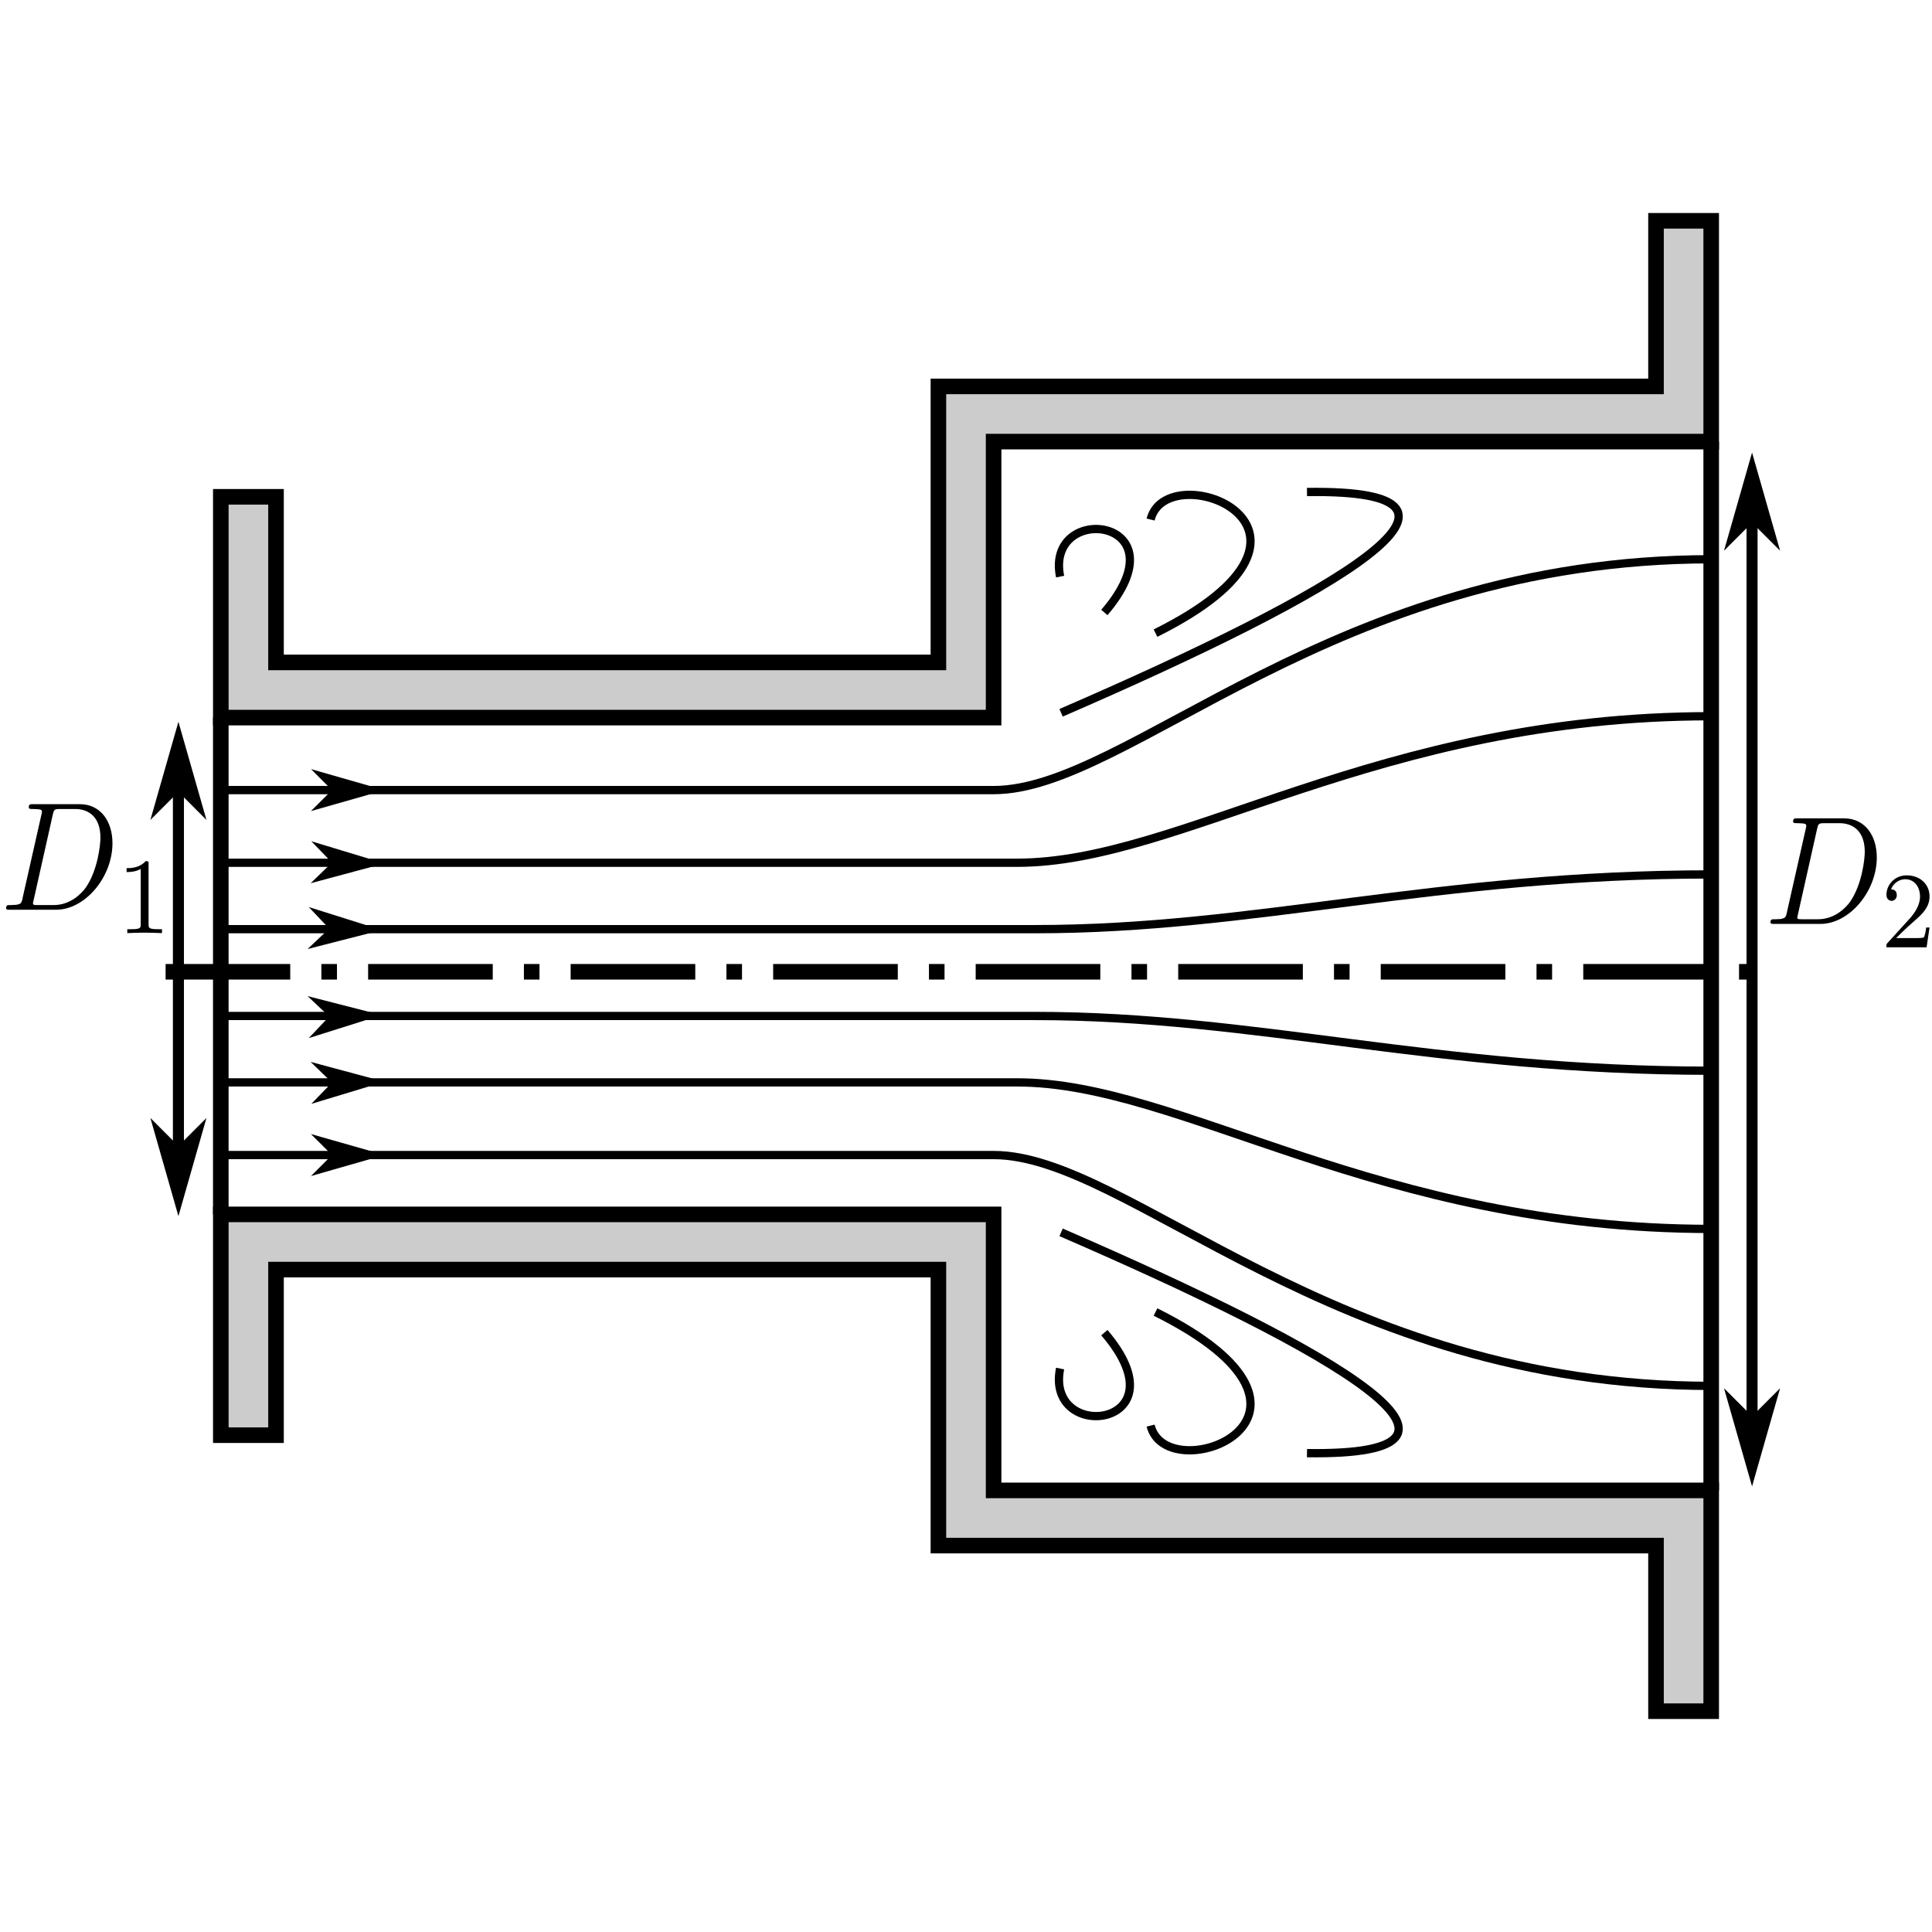
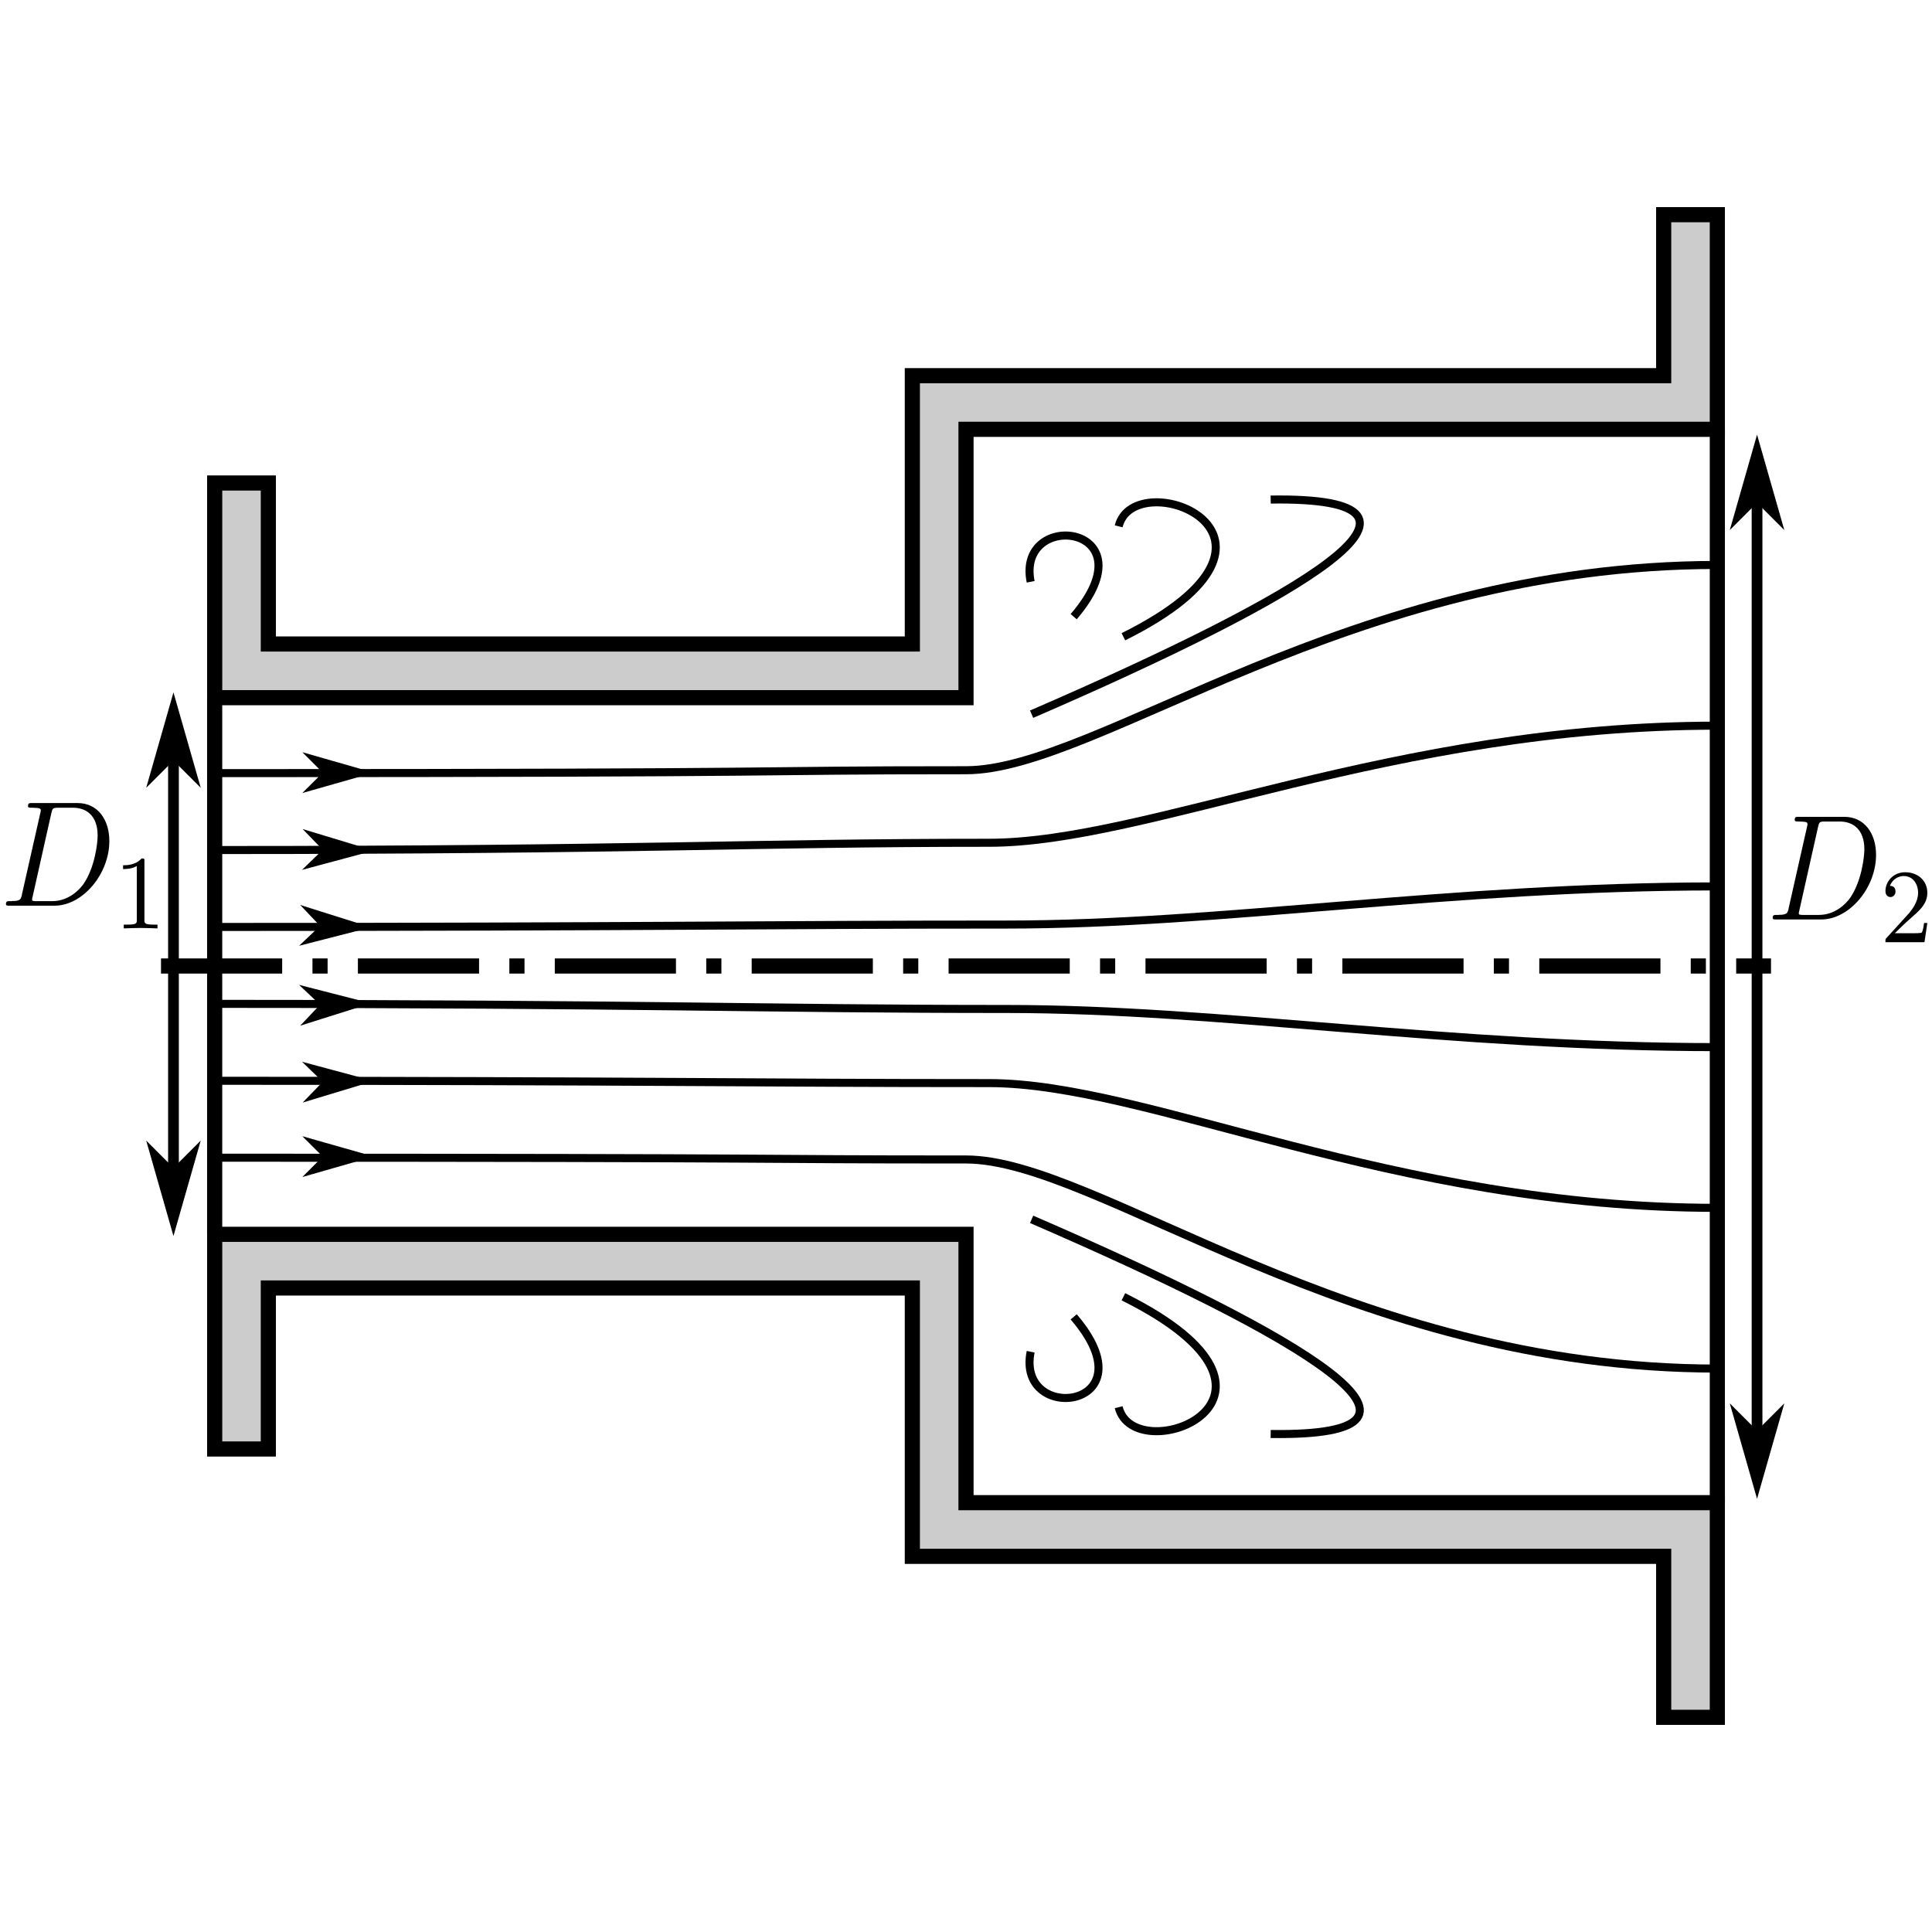
- <svg xmlns="http://www.w3.org/2000/svg" xmlns:ns1="http://www.iki.fi/pav/software/textext/" width="124.016" height="124.016" id="svg3009" version="1.1">
+ <svg xmlns="http://www.w3.org/2000/svg" xmlns:ns1="http://www.iki.fi/pav/software/textext/" width="127.559" height="127.559" id="svg3009" version="1.1">
  <defs id="defs3011">
    <marker orient="auto" refY="0" refX="0" id="Arrow1Mstart" style="overflow:visible">
      <path id="path3776" d="M 0,0 5,-5 -12.5,0 5,5 0,0 z" style="fill-rule:evenodd;stroke:#000000;stroke-width:1pt;marker-start:none" transform="matrix(0.4,0,0,0.4,4,0)" />
    </marker>
    <marker orient="auto" refY="0" refX="0" id="Arrow1Mend" style="overflow:visible">
      <path id="path3779" d="M 0,0 5,-5 -12.5,0 5,5 0,0 z" style="fill-rule:evenodd;stroke:#000000;stroke-width:1pt;marker-start:none" transform="matrix(-0.4,0,0,-0.4,-4,0)" />
    </marker>
    <marker style="overflow:visible" id="Arrow1Mend-4" refX="0" refY="0" orient="auto">
      <path transform="matrix(-0.4,0,0,-0.4,-4,0)" style="fill-rule:evenodd;stroke:#000000;stroke-width:1pt;marker-start:none" d="M 0,0 5,-5 -12.5,0 5,5 0,0 z" id="path3779-0" />
    </marker>
    <marker style="overflow:visible" id="marker4073" refX="0" refY="0" orient="auto">
      <path transform="matrix(-0.4,0,0,-0.4,-4,0)" style="fill-rule:evenodd;stroke:#000000;stroke-width:1pt;marker-start:none" d="M 0,0 5,-5 -12.5,0 5,5 0,0 z" id="path4075" />
    </marker>
    <marker style="overflow:visible" id="marker4077" refX="0" refY="0" orient="auto">
      <path transform="matrix(-0.4,0,0,-0.4,-4,0)" style="fill-rule:evenodd;stroke:#000000;stroke-width:1pt;marker-start:none" d="M 0,0 5,-5 -12.5,0 5,5 0,0 z" id="path4079" />
    </marker>
    <marker style="overflow:visible" id="marker4081" refX="0" refY="0" orient="auto">
      <path transform="matrix(-0.4,0,0,-0.4,-4,0)" style="fill-rule:evenodd;stroke:#000000;stroke-width:1pt;marker-start:none" d="M 0,0 5,-5 -12.5,0 5,5 0,0 z" id="path4083" />
    </marker>
    <marker style="overflow:visible" id="marker4085" refX="0" refY="0" orient="auto">
      <path transform="matrix(-0.4,0,0,-0.4,-4,0)" style="fill-rule:evenodd;stroke:#000000;stroke-width:1pt;marker-start:none" d="M 0,0 5,-5 -12.5,0 5,5 0,0 z" id="path4087" />
    </marker>
    <marker style="overflow:visible" id="marker4089" refX="0" refY="0" orient="auto">
      <path transform="matrix(-0.4,0,0,-0.4,-4,0)" style="fill-rule:evenodd;stroke:#000000;stroke-width:1pt;marker-start:none" d="M 0,0 5,-5 -12.5,0 5,5 0,0 z" id="path4091" />
    </marker>
    <marker style="overflow:visible" id="Arrow1Mstart-1" refX="0" refY="0" orient="auto">
      <path transform="matrix(0.4,0,0,0.4,4,0)" style="fill-rule:evenodd;stroke:#000000;stroke-width:1pt;marker-start:none" d="M 0,0 5,-5 -12.5,0 5,5 0,0 z" id="path3776-7" />
    </marker>
    <marker style="overflow:visible" id="Arrow1Mend-40" refX="0" refY="0" orient="auto">
      <path transform="matrix(-0.4,0,0,-0.4,-4,0)" style="fill-rule:evenodd;stroke:#000000;stroke-width:1pt;marker-start:none" d="M 0,0 5,-5 -12.5,0 5,5 0,0 z" id="path3779-9" />
    </marker>
    <marker style="overflow:visible" id="marker4097" refX="0" refY="0" orient="auto">
      <path transform="matrix(0.4,0,0,0.4,4,0)" style="fill-rule:evenodd;stroke:#000000;stroke-width:1pt;marker-start:none" d="M 0,0 5,-5 -12.5,0 5,5 0,0 z" id="path4099" />
    </marker>
    <marker style="overflow:visible" id="marker4101" refX="0" refY="0" orient="auto">
      <path transform="matrix(-0.4,0,0,-0.4,-4,0)" style="fill-rule:evenodd;stroke:#000000;stroke-width:1pt;marker-start:none" d="M 0,0 5,-5 -12.5,0 5,5 0,0 z" id="path4103" />
    </marker>
  </defs>
-   <g id="layer1" transform="translate(0,-928.3465)">
-     <path style="fill:none;stroke:#000000;stroke-width:0.709;stroke-linecap:butt;stroke-linejoin:miter;stroke-miterlimit:4;stroke-opacity:1;stroke-dasharray:none;marker-start:url(#Arrow1Mstart);marker-end:url(#Arrow1Mend)" d="m 11.453,1005.013 0,-28.937" id="path8895" />
-     <path id="path4515" d="m 112.465,1022.362 0,-63.569" style="fill:none;stroke:#000000;stroke-width:0.709;stroke-linecap:butt;stroke-linejoin:miter;stroke-miterlimit:4;stroke-opacity:1;stroke-dasharray:none;marker-start:url(#Arrow1Mstart);marker-end:url(#Arrow1Mend)" />
-     <g ns1:preamble="" ns1:text="$D_1$" word-spacing="normal" letter-spacing="normal" font-size-adjust="none" font-stretch="normal" font-weight="normal" font-variant="normal" font-style="normal" stroke-miterlimit="10.433" xml:space="preserve" transform="matrix(0.8980453,0,0,-0.9995917,-200.6154,1693.585)" id="content-4" style="font-style:normal;font-variant:normal;font-weight:normal;font-stretch:normal;letter-spacing:normal;word-spacing:normal;text-anchor:start;fill:none;stroke:#000000;stroke-linecap:butt;stroke-linejoin:miter;stroke-miterlimit:10.433;stroke-opacity:1;stroke-dasharray:none;stroke-dashoffset:0">
+   <g id="layer1" transform="translate(0,-924.8031)">
+     <path style="fill:none;stroke:#000000;stroke-width:0.709;stroke-linecap:butt;stroke-linejoin:miter;stroke-miterlimit:4;stroke-opacity:1;stroke-dasharray:none;marker-start:url(#Arrow1Mstart);marker-end:url(#Arrow1Mend)" d="m 11.453,1005.013 -7e-6,-33.099" id="path8895" />
+     <path id="path4515" d="m 116.008,1022.362 0,-67.465" style="fill:none;stroke:#000000;stroke-width:0.709;stroke-linecap:butt;stroke-linejoin:miter;stroke-miterlimit:4;stroke-opacity:1;stroke-dasharray:none;marker-start:url(#Arrow1Mstart);marker-end:url(#Arrow1Mend)" />
+     <g ns1:preamble="" ns1:text="$D_1$" word-spacing="normal" letter-spacing="normal" font-size-adjust="none" font-stretch="normal" font-weight="normal" font-variant="normal" font-style="normal" stroke-miterlimit="10.433" xml:space="preserve" transform="matrix(0.8980453,0,0,-0.9995917,-200.6154,1691.442)" id="content-4" style="font-style:normal;font-variant:normal;font-weight:normal;font-stretch:normal;letter-spacing:normal;word-spacing:normal;text-anchor:start;fill:none;stroke:#000000;stroke-linecap:butt;stroke-linejoin:miter;stroke-miterlimit:10.433;stroke-opacity:1;stroke-dasharray:none;stroke-dashoffset:0">
      <path id="path3038" d="m 225.01,707.9 -0.01,-0.04 0,-0.03 -0.01,-0.03 -0.01,-0.03 -0.01,-0.03 -0.01,-0.03 -0.01,-0.02 -0.01,-0.03 -0.01,-0.02 -0.01,-0.02 -0.01,-0.02 -0.02,-0.02 -0.01,-0.02 -0.02,-0.01 -0.02,-0.02 -0.02,-0.01 -0.02,-0.01 -0.03,-0.01 -0.03,-0.01 -0.03,-0.01 -0.03,-0.01 -0.02,0 -0.01,-0.01 -0.02,0 -0.02,0 -0.02,-0.01 -0.02,0 -0.02,0 -0.03,0 -0.02,-0.01 -0.02,0 -0.03,0 -0.03,0 -0.02,0 -0.03,0 -0.03,0 -0.03,0 -0.03,-0.01 -0.03,0 -0.04,0 -0.03,0 -0.03,0 -0.04,0 c -0.17,0 -0.28,0 -0.28,-0.19 0,-0.11 0.09,-0.11 0.28,-0.11 h 3.29 l -0.18,0.3 h -1.12 c -0.14,0 -0.16,0 -0.22,0.01 -0.1,0.01 -0.13,0.02 -0.13,0.1 0,0.03 0,0.05 0.05,0.23 l 1.36,5.45 c 0.09,0.35 0.11,0.38 0.54,0.38 h 1.06 c 0.98,0 1.81,-0.52 1.81,-1.84 0,-0.48 -0.2,-2.11 -1.05,-3.21 -0.29,-0.36 -1.07,-1.12 -2.3,-1.12 l 0.18,-0.3 c 2.07,0 4.03,2.09 4.03,4.27 0,1.4 -0.84,2.51 -2.34,2.51 h -3.34 c -0.19,0 -0.3,0 -0.3,-0.19 0,-0.12 0.09,-0.12 0.29,-0.12 0.13,0 0.31,-0.01 0.43,-0.02 0.16,-0.02 0.22,-0.05 0.22,-0.16 0,-0.04 -0.01,-0.07 -0.04,-0.19 z" style="fill:#000000;stroke-width:0" />
      <path id="path3040" d="m 234.01,710.05 0,0.01 0,0.01 0,0.01 0,0.01 0,0 0,0.01 0,0.01 0,0.01 0,0 0,0.01 0,0.01 0,0 0,0.01 0,0 0,0.01 0,0 0,0.01 0,0 -0.01,0.01 0,0.01 0,0.01 -0.01,0 0,0.01 0,0.01 -0.01,0 0,0.01 -0.01,0 -0.01,0 0,0.01 -0.01,0 -0.01,0 -0.01,0 -0.01,0 0,0 -0.01,0 0,0.01 -0.01,0 0,0 -0.01,0 -0.01,0 0,0 -0.01,0 -0.01,0 -0.01,0 0,0 -0.01,0 -0.01,0 -0.01,0 -0.01,0 -0.01,0 c -0.44,-0.44 -1.07,-0.45 -1.36,-0.45 v -0.25 c 0.17,0 0.63,0 1.01,0.2 v -3.55 c 0,-0.23 0,-0.32 -0.7,-0.32 h -0.26 v -0.25 c 0.12,0.01 0.98,0.03 1.24,0.03 0.21,0 1.09,-0.02 1.24,-0.03 v 0.25 h -0.26 c -0.7,0 -0.7,0.09 -0.7,0.32 z" style="fill:#000000;stroke-width:0" />
    </g>
-     <g id="g3110" transform="matrix(0.8980453,0,0,-0.9995917,-87.3622,1694.495)" xml:space="preserve" stroke-miterlimit="10.433" font-style="normal" font-variant="normal" font-weight="normal" font-stretch="normal" font-size-adjust="none" letter-spacing="normal" word-spacing="normal" ns1:text="$D_2$" ns1:preamble="" style="font-style:normal;font-variant:normal;font-weight:normal;font-stretch:normal;letter-spacing:normal;word-spacing:normal;text-anchor:start;fill:none;stroke:#000000;stroke-linecap:butt;stroke-linejoin:miter;stroke-miterlimit:10.433;stroke-opacity:1;stroke-dasharray:none;stroke-dashoffset:0">
+     <g id="g3110" transform="matrix(0.8980453,0,0,-0.9995917,-83.96933,1692.352)" xml:space="preserve" stroke-miterlimit="10.433" font-style="normal" font-variant="normal" font-weight="normal" font-stretch="normal" font-size-adjust="none" letter-spacing="normal" word-spacing="normal" ns1:text="$D_2$" ns1:preamble="" style="font-style:normal;font-variant:normal;font-weight:normal;font-stretch:normal;letter-spacing:normal;word-spacing:normal;text-anchor:start;fill:none;stroke:#000000;stroke-linecap:butt;stroke-linejoin:miter;stroke-miterlimit:10.433;stroke-opacity:1;stroke-dasharray:none;stroke-dashoffset:0">
      <path style="fill:#000000;stroke-width:0" d="m 225.01,707.9 -0.01,-0.04 0,-0.03 -0.01,-0.03 -0.01,-0.03 -0.01,-0.03 -0.01,-0.03 -0.01,-0.02 -0.01,-0.03 -0.01,-0.02 -0.01,-0.02 -0.01,-0.02 -0.02,-0.02 -0.01,-0.02 -0.02,-0.01 -0.02,-0.02 -0.02,-0.01 -0.02,-0.01 -0.03,-0.01 -0.03,-0.01 -0.03,-0.01 -0.03,-0.01 -0.02,0 -0.01,-0.01 -0.02,0 -0.02,0 -0.02,-0.01 -0.02,0 -0.02,0 -0.03,0 -0.02,-0.01 -0.02,0 -0.03,0 -0.03,0 -0.02,0 -0.03,0 -0.03,0 -0.03,0 -0.03,-0.01 -0.03,0 -0.04,0 -0.03,0 -0.03,0 -0.04,0 c -0.17,0 -0.28,0 -0.28,-0.19 0,-0.11 0.09,-0.11 0.28,-0.11 h 3.29 l -0.18,0.3 h -1.12 c -0.14,0 -0.16,0 -0.22,0.01 -0.1,0.01 -0.13,0.02 -0.13,0.1 0,0.03 0,0.05 0.05,0.23 l 1.36,5.45 c 0.09,0.35 0.11,0.38 0.54,0.38 h 1.06 c 0.98,0 1.81,-0.52 1.81,-1.84 0,-0.48 -0.2,-2.11 -1.05,-3.21 -0.29,-0.36 -1.07,-1.12 -2.3,-1.12 l 0.18,-0.3 c 2.07,0 4.03,2.09 4.03,4.27 0,1.4 -0.84,2.51 -2.34,2.51 h -3.34 c -0.19,0 -0.3,0 -0.3,-0.19 0,-0.12 0.09,-0.12 0.29,-0.12 0.13,0 0.31,-0.01 0.43,-0.02 0.16,-0.02 0.22,-0.05 0.22,-0.16 0,-0.04 -0.01,-0.07 -0.04,-0.19 z" id="path3112" />
      <path style="fill:#000000;stroke-width:0" d="m 235.2,706.9 h -0.24 c -0.02,-0.16 -0.09,-0.57 -0.18,-0.64 -0.06,-0.04 -0.59,-0.04 -0.69,-0.04 h -1.28 c 0.73,0.65 0.97,0.84 1.39,1.17 0.52,0.41 1,0.84 1,1.5 0,0.84 -0.74,1.36 -1.63,1.36 -0.87,0 -1.45,-0.61 -1.45,-1.25 0,-0.35 0.3,-0.39 0.37,-0.39 0.16,0 0.37,0.12 0.37,0.37 0,0.13 -0.05,0.37 -0.41,0.37 0.21,0.49 0.69,0.65 1.01,0.65 0.7,0 1.06,-0.54 1.06,-1.11 0,-0.6 -0.43,-1.08 -0.65,-1.33 l -1.68,-1.66 c -0.07,-0.06 -0.07,-0.07 -0.07,-0.27 h 2.87 z" id="path3114" />
    </g>
-     <path style="fill:none;stroke:#000000;stroke-width:1;stroke-linecap:butt;stroke-linejoin:miter;stroke-miterlimit:4;stroke-opacity:1;stroke-dasharray:8, 2, 1, 2;stroke-dashoffset:0" d="m 10.63,990.726 102.756,0" id="path3848" />
-     <path style="fill:#cccccc;stroke:#000000;stroke-width:1px;stroke-linecap:butt;stroke-linejoin:miter;stroke-opacity:1" d="m 109.843,942.52 0,14.173 -46.063,0 0,17.717 -49.606,0 0,-14.173 3.543,0 0,10.63 42.52,0 0,-17.717 46.063,0 0,-10.63 z" id="path3033" />
-     <path id="path3035" d="m 109.843,1038.189 0,-14.173 -46.063,0 0,-17.717 -49.606,0 0,14.173 3.543,0 0,-10.63 42.52,0 0,17.717 46.063,0 0,10.63 z" style="fill:#cccccc;stroke:#000000;stroke-width:1px;stroke-linecap:butt;stroke-linejoin:miter;stroke-opacity:1" />
-     <path style="fill:none;stroke:#000000;stroke-width:1px;stroke-linecap:butt;stroke-linejoin:miter;stroke-opacity:1" d="m 109.843,956.693 0,67.323" id="path3835" />
-     <path style="fill:none;stroke:#000000;stroke-width:1px;stroke-linecap:butt;stroke-linejoin:miter;stroke-opacity:1" d="m 14.173,974.409 0,31.89" id="path3837" />
+     <path style="fill:none;stroke:#000000;stroke-width:1;stroke-linecap:butt;stroke-linejoin:miter;stroke-miterlimit:4;stroke-opacity:1;stroke-dasharray:8, 2, 1, 2;stroke-dashoffset:0" d="m 10.63,988.583 106.299,0" id="path3848" />
+     <path style="fill:#cccccc;stroke:#000000;stroke-width:1px;stroke-linecap:butt;stroke-linejoin:miter;stroke-opacity:1" d="m 113.386,938.976 0,14.173 -49.606,1e-5 0,17.717 -49.606,-10e-6 0,-14.173 3.543,0 0,10.63 42.52,1e-5 0,-17.717 49.606,-1e-5 0,-10.63 z" id="path3033" />
+     <path id="path3035" d="m 113.386,1038.189 0,-14.173 -49.606,0 0,-17.717 -49.606,0 0,14.173 3.543,0 0,-10.63 42.52,0 0,17.717 49.606,0 0,10.63 z" style="fill:#cccccc;stroke:#000000;stroke-width:1px;stroke-linecap:butt;stroke-linejoin:miter;stroke-opacity:1" />
+     <path style="fill:none;stroke:#000000;stroke-width:1px;stroke-linecap:butt;stroke-linejoin:miter;stroke-opacity:1" d="m 113.386,953.15 0,70.866" id="path3835" />
+     <path style="fill:none;stroke:#000000;stroke-width:1px;stroke-linecap:butt;stroke-linejoin:miter;stroke-opacity:1" d="m 14.173,970.866 1.1e-5,35.433" id="path3837" />
  </g>
-   <g id="layer2" style="display:inline">
-     <g id="g3126" transform="translate(0,0.3571429)">
+   <g id="layer2" style="display:inline" transform="translate(0,3.543303)">
+     <g id="g3126" transform="translate(7.2598425e-6,-1.785713)">
      <g style="stroke-width:0.531;stroke-miterlimit:4;stroke-dasharray:none" transform="translate(-1.1669291e-6,-0.35714)" id="g3845">
-         <path style="fill:none;stroke:#000000;stroke-width:0.531;stroke-linecap:butt;stroke-linejoin:miter;stroke-miterlimit:4;stroke-opacity:1;stroke-dasharray:none" d="m 14.173,55.38 c 28.346,0 35.409,0 51.129,0 10.511,0 23.074,-9.406 44.54,-9.406" id="path3041" />
-         <path id="path3839" d="m 14.173,50.716 c 41.485,0 33.891,0 49.611,0 8.681,0 21.734,-14.817 46.058,-14.817" style="fill:none;stroke:#000000;stroke-width:0.531;stroke-linecap:butt;stroke-linejoin:miter;stroke-miterlimit:4;stroke-opacity:1;stroke-dasharray:none" />
-         <path style="fill:none;stroke:#000000;stroke-width:0.531;stroke-linecap:butt;stroke-linejoin:miter;stroke-miterlimit:4;stroke-opacity:1;stroke-dasharray:none" d="m 14.173,59.643 c 28.346,0 36.555,0 52.274,0 14.173,0 25.678,-3.514 43.395,-3.514" id="path3841" />
+         <path style="fill:none;stroke:#000000;stroke-width:0.531;stroke-linecap:butt;stroke-linejoin:miter;stroke-miterlimit:4;stroke-opacity:1;stroke-dasharray:none" d="m 14.173,54.723 c 28.346,0 35.409,-0.48 51.129,-0.48 10.511,0 26.617,-7.732 48.084,-7.732" id="path3041" />
+         <path id="path3839" d="m 14.173,49.645 c 41.485,0 33.891,-0.191 49.611,-0.191 8.681,0 25.278,-13.554 49.601,-13.554" style="fill:none;stroke:#000000;stroke-width:0.531;stroke-linecap:butt;stroke-linejoin:miter;stroke-miterlimit:4;stroke-opacity:1;stroke-dasharray:none" />
+         <path style="fill:none;stroke:#000000;stroke-width:0.531;stroke-linecap:butt;stroke-linejoin:miter;stroke-miterlimit:4;stroke-opacity:1;stroke-dasharray:none" d="m 14.173,59.801 c 28.346,0 36.555,-0.158 52.274,-0.158 14.173,0 29.222,-2.519 46.938,-2.519" id="path3841" />
        <path style="fill:none;stroke:#000000;stroke-width:0.531;stroke-linecap:butt;stroke-linejoin:miter;stroke-miterlimit:4;stroke-opacity:1;stroke-dasharray:none" d="M 68.112,45.754 C 85.97,38.022 97.315,31.389 83.896,31.582" id="path3843" />
        <path id="path3122" d="m 74.172,40.641 c 13.376,-6.659 0.73,-11.524 -0.314,-7.291" style="fill:none;stroke:#000000;stroke-width:0.531;stroke-linecap:butt;stroke-linejoin:miter;stroke-miterlimit:4;stroke-opacity:1;stroke-dasharray:none" />
        <path style="fill:none;stroke:#000000;stroke-width:0.531;stroke-linecap:butt;stroke-linejoin:miter;stroke-miterlimit:4;stroke-opacity:1;stroke-dasharray:none" d="m 70.889,39.315 c 5.231,-6.09 -3.816,-7.168 -2.84,-2.303" id="path3124" />
      </g>
-       <path id="path3861" d="m 21.371,59.257 2.083,0.057" style="fill:none;stroke:#000000;stroke-width:0.531;stroke-linecap:butt;stroke-linejoin:miter;stroke-miterlimit:4;stroke-opacity:1;stroke-dasharray:none;marker-end:url(#Arrow1Mend-4)" />
-       <path id="path4053" d="m 21.55,55.016 2.083,0.033" style="fill:none;stroke:#000000;stroke-width:0.531;stroke-linecap:butt;stroke-linejoin:miter;stroke-miterlimit:4;stroke-opacity:1;stroke-dasharray:none;marker-end:url(#Arrow1Mend-4)" />
-       <path style="fill:none;stroke:#000000;stroke-width:0.531;stroke-linecap:butt;stroke-linejoin:miter;stroke-miterlimit:4;stroke-opacity:1;stroke-dasharray:none;marker-end:url(#Arrow1Mend-4)" d="m 21.55,50.361 2.083,0.002" id="path4055" />
+       <path id="path3861" d="m 21.371,59.383 2.083,0.057" style="fill:none;stroke:#000000;stroke-width:0.531;stroke-linecap:butt;stroke-linejoin:miter;stroke-miterlimit:4;stroke-opacity:1;stroke-dasharray:none;marker-end:url(#Arrow1Mend-4)" />
+       <path id="path4053" d="m 21.55,54.353 2.083,0.033" style="fill:none;stroke:#000000;stroke-width:0.531;stroke-linecap:butt;stroke-linejoin:miter;stroke-miterlimit:4;stroke-opacity:1;stroke-dasharray:none;marker-end:url(#Arrow1Mend-4)" />
+       <path style="fill:none;stroke:#000000;stroke-width:0.531;stroke-linecap:butt;stroke-linejoin:miter;stroke-miterlimit:4;stroke-opacity:1;stroke-dasharray:none;marker-end:url(#Arrow1Mend-4)" d="m 21.55,49.256 2.083,0.002" id="path4055" />
    </g>
-     <g id="g3138" transform="matrix(1,0,0,-1,0,124.5021)">
+     <g id="g3138" transform="matrix(1,0,0,-1,7.2598425e-6,122.3592)">
      <g id="g3140" transform="translate(-1.1669291e-6,-0.35714)" style="stroke-width:0.531;stroke-miterlimit:4;stroke-dasharray:none">
-         <path id="path3142" d="m 14.173,55.38 c 28.346,0 35.409,0 51.129,0 10.511,0 23.074,-9.406 44.54,-9.406" style="fill:none;stroke:#000000;stroke-width:0.531;stroke-linecap:butt;stroke-linejoin:miter;stroke-miterlimit:4;stroke-opacity:1;stroke-dasharray:none" />
-         <path style="fill:none;stroke:#000000;stroke-width:0.531;stroke-linecap:butt;stroke-linejoin:miter;stroke-miterlimit:4;stroke-opacity:1;stroke-dasharray:none" d="m 14.173,50.716 c 41.485,0 33.891,0 49.611,0 8.681,0 21.734,-14.817 46.058,-14.817" id="path3144" />
-         <path id="path3146" d="m 14.173,59.643 c 28.346,0 36.555,0 52.274,0 14.173,0 25.678,-3.514 43.395,-3.514" style="fill:none;stroke:#000000;stroke-width:0.531;stroke-linecap:butt;stroke-linejoin:miter;stroke-miterlimit:4;stroke-opacity:1;stroke-dasharray:none" />
+         <path id="path3142" d="m 14.173,54.902 c 28.346,0 35.409,-0.153 51.129,-0.153 10.511,0 26.617,-8.237 48.084,-8.237" style="fill:none;stroke:#000000;stroke-width:0.531;stroke-linecap:butt;stroke-linejoin:miter;stroke-miterlimit:4;stroke-opacity:1;stroke-dasharray:none" />
+         <path style="fill:none;stroke:#000000;stroke-width:0.531;stroke-linecap:butt;stroke-linejoin:miter;stroke-miterlimit:4;stroke-opacity:1;stroke-dasharray:none" d="m 14.173,49.823 c 41.485,0 33.891,-0.117 49.611,-0.117 8.681,0 25.278,-13.806 49.601,-13.806" id="path3144" />
+         <path id="path3146" d="m 14.173,59.98 c 28.346,0 36.555,-0.337 52.274,-0.337 14.173,0 29.222,-2.519 46.938,-2.519" style="fill:none;stroke:#000000;stroke-width:0.531;stroke-linecap:butt;stroke-linejoin:miter;stroke-miterlimit:4;stroke-opacity:1;stroke-dasharray:none" />
        <path id="path3148" d="M 68.112,45.754 C 85.97,38.022 97.315,31.389 83.896,31.582" style="fill:none;stroke:#000000;stroke-width:0.531;stroke-linecap:butt;stroke-linejoin:miter;stroke-miterlimit:4;stroke-opacity:1;stroke-dasharray:none" />
        <path style="fill:none;stroke:#000000;stroke-width:0.531;stroke-linecap:butt;stroke-linejoin:miter;stroke-miterlimit:4;stroke-opacity:1;stroke-dasharray:none" d="m 74.172,40.641 c 13.376,-6.659 0.73,-11.524 -0.314,-7.291" id="path3150" />
        <path id="path3152" d="m 70.889,39.315 c 5.231,-6.09 -3.816,-7.168 -2.84,-2.303" style="fill:none;stroke:#000000;stroke-width:0.531;stroke-linecap:butt;stroke-linejoin:miter;stroke-miterlimit:4;stroke-opacity:1;stroke-dasharray:none" />
      </g>
-       <path style="fill:none;stroke:#000000;stroke-width:0.531;stroke-linecap:butt;stroke-linejoin:miter;stroke-miterlimit:4;stroke-opacity:1;stroke-dasharray:none;marker-end:url(#Arrow1Mend-4)" d="m 21.371,59.257 2.083,0.057" id="path3154" />
-       <path style="fill:none;stroke:#000000;stroke-width:0.531;stroke-linecap:butt;stroke-linejoin:miter;stroke-miterlimit:4;stroke-opacity:1;stroke-dasharray:none;marker-end:url(#Arrow1Mend-4)" d="m 21.55,55.016 2.083,0.033" id="path3156" />
-       <path id="path3158" d="m 21.55,50.361 2.083,0.002" style="fill:none;stroke:#000000;stroke-width:0.531;stroke-linecap:butt;stroke-linejoin:miter;stroke-miterlimit:4;stroke-opacity:1;stroke-dasharray:none;marker-end:url(#Arrow1Mend-4)" />
+       <path style="fill:none;stroke:#000000;stroke-width:0.531;stroke-linecap:butt;stroke-linejoin:miter;stroke-miterlimit:4;stroke-opacity:1;stroke-dasharray:none;marker-end:url(#Arrow1Mend-4)" d="m 21.371,59.573 2.083,0.057" id="path3154" />
+       <path style="fill:none;stroke:#000000;stroke-width:0.531;stroke-linecap:butt;stroke-linejoin:miter;stroke-miterlimit:4;stroke-opacity:1;stroke-dasharray:none;marker-end:url(#Arrow1Mend-4)" d="m 21.55,54.479 2.083,0.033" id="path3156" />
+       <path id="path3158" d="m 21.55,49.54 2.083,0.002" style="fill:none;stroke:#000000;stroke-width:0.531;stroke-linecap:butt;stroke-linejoin:miter;stroke-miterlimit:4;stroke-opacity:1;stroke-dasharray:none;marker-end:url(#Arrow1Mend-4)" />
    </g>
  </g>
</svg>
